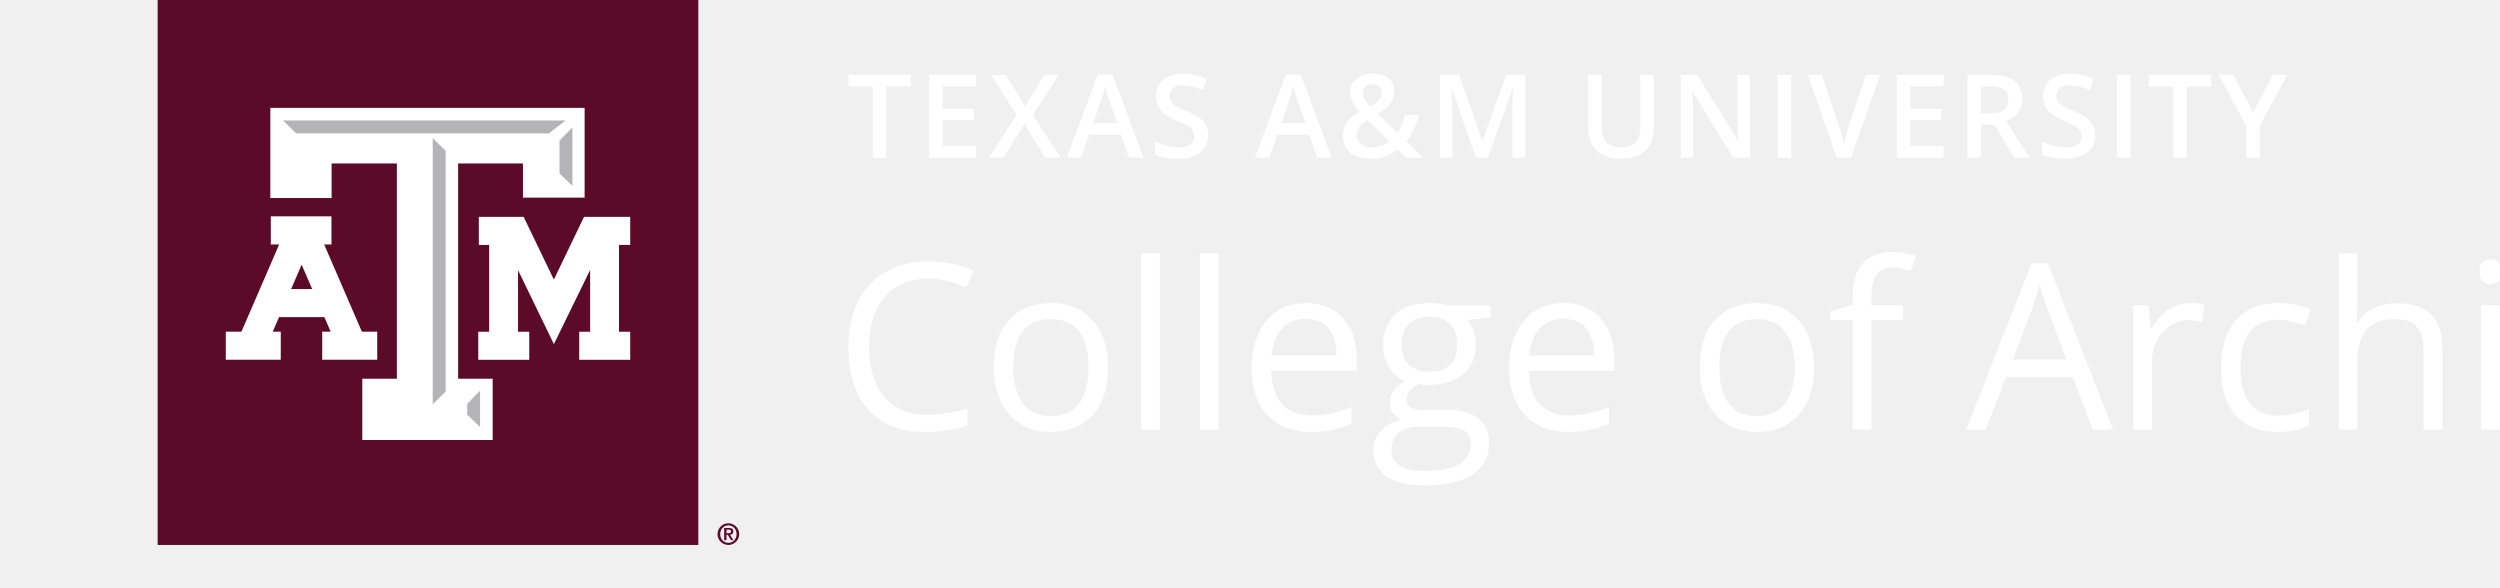
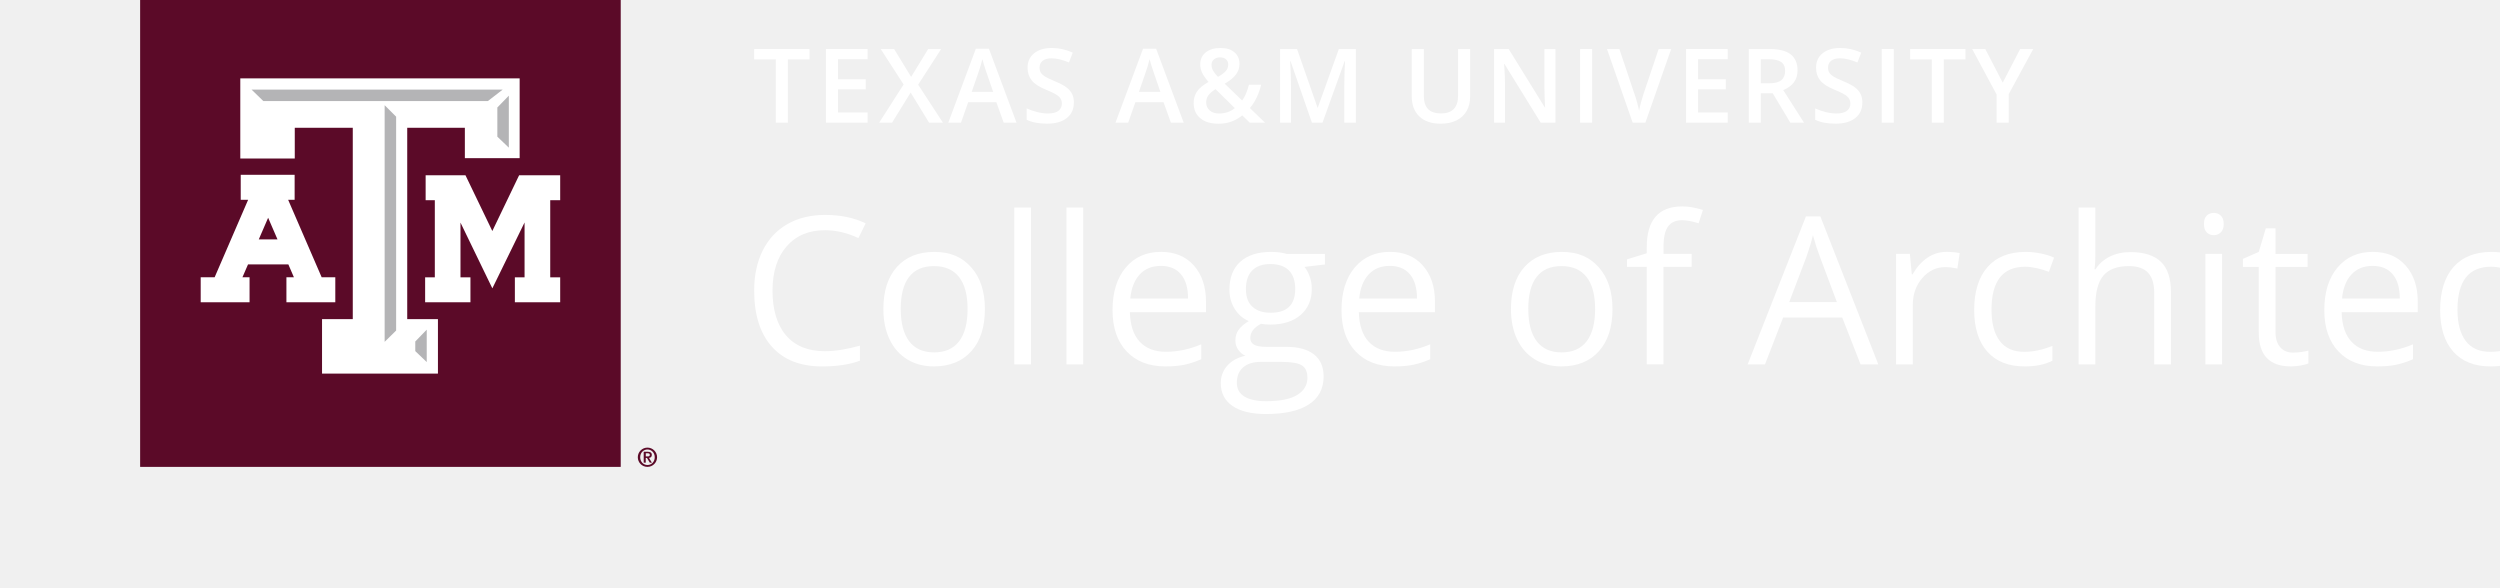
<svg xmlns="http://www.w3.org/2000/svg" version="1.1" viewBox="0 0 1490 350" preserveAspectRatio="xMidYMid meet">
  <defs>
    <style>
      .cls-1{fill:none;}
      .cls-2{fill:#5b0a28;}   /* 深栗色 */
      .cls-3{fill:#ffffff;}   /* 白 */
      .cls-4{fill:#b4b4b6;}   /* 灰 */
      .cls-5{clip-path:url(#clip);}
    </style>
    <clipPath id="clip">
      <rect class="cls-1" width="1490" height="350" />
    </clipPath>
  </defs>
-   <g transform="translate(0,-93.96) scale(1.8)">
+   <g transform="translate(0,-93.96) scale(1.6)">
    <rect class="cls-2" x="52.2" y="52.2" width="179.02" height="180.44" />
    <polygon class="cls-3" points="207.44 124.01 194.15 124.01 193.38 124.01 193.04 124.7 183.39 144.78 173.72 124.7 173.39 124.01 172.62 124.01 159.77 124.01 158.55 124.01 158.55 125.23 158.55 132.08 158.55 133.3 159.77 133.3 161.97 133.3 161.97 162.04 159.59 162.04 158.36 162.04 158.36 163.26 158.36 170.11 158.36 171.33 159.59 171.33 174.02 171.33 175.24 171.33 175.24 170.11 175.24 163.26 175.24 162.04 174.02 162.04 171.53 162.04 171.53 141.64 182.3 163.87 183.4 166.13 184.51 163.87 195.4 141.59 195.4 162.04 193.02 162.04 191.79 162.04 191.79 163.26 191.79 170.11 191.79 171.33 193.02 171.33 207.44 171.33 208.67 171.33 208.67 170.11 208.67 163.26 208.67 162.04 207.44 162.04 204.96 162.04 204.96 133.3 207.44 133.3 208.67 133.3 208.67 132.08 208.67 125.23 208.67 124.01 207.44 124.01" />
    <path class="cls-3" d="M123.65,162.01h-3.83l-12.49-28.87h2.42v-9.3h-20.08v9.3h2.76l-12.48,28.87h-5.19v9.3h18.2v-9.3h-2.65l2.08-4.8h15.02l2.07,4.8h-2.79v9.3h18.21v-9.3h-1.23ZM103.37,147.91h-6.98l3.49-8.07,3.49,8.07Z" />
    <polygon class="cls-3" points="192.17 87.92 90.92 87.92 89.51 87.92 89.51 89.32 89.51 116.37 89.51 117.77 90.92 117.77 108.4 117.77 109.8 117.77 109.8 116.37 109.8 106.32 131.41 106.32 131.41 177.6 121.35 177.6 119.96 177.6 119.96 179.01 119.96 196.5 119.96 197.89 121.35 197.89 161.73 197.89 163.13 197.89 163.13 196.5 163.13 179.01 163.13 177.6 161.73 177.6 151.69 177.6 151.69 106.32 173.16 106.32 173.16 116.24 173.16 117.64 174.57 117.64 192.17 117.64 193.57 117.64 193.57 116.24 193.57 89.32 193.57 87.92 192.17 87.92" />
    <polygon class="cls-4" points="154.69 185.93 158.96 181.52 158.96 193.6 154.69 189.51 154.69 185.93" />
    <polygon class="cls-4" points="147.56 181.85 143.28 186.06 143.28 97.92 147.56 102.19 147.56 181.85" />
    <polygon class="cls-4" points="98.09 96.37 93.69 92.09 187.27 92.09 181.73 96.37 98.09 96.37" />
    <polygon class="cls-4" points="189.54 113.73 185.26 109.64 185.26 98.76 189.54 94.36 189.54 113.73" />
    <g class="cls-5">
      <path class="cls-2" d="M237.58,229.05c0-1.98,1.61-3.59,3.59-3.59s3.59,1.61,3.59,3.59-1.61,3.59-3.59,3.59-3.59-1.61-3.59-3.59M243.89,229.05c0-1.68-1.21-2.89-2.71-2.89s-2.71,1.21-2.71,2.89,1.21,2.89,2.71,2.89,2.71-1.21,2.71-2.89M239.79,227h1.51c.97,0,1.5.34,1.5,1.19,0,.7-.4,1.03-1.06,1.09l1.09,1.78h-.78l-1.05-1.75h-.46v1.75h-.76v-4.06ZM240.55,228.74h.67c.45,0,.84-.06.84-.61,0-.48-.44-.56-.82-.56h-.68v1.16Z" />
      <polygon class="cls-3" points="293.48 104.42 288.99 104.42 288.99 80.84 280.92 80.84 280.92 76.99 301.54 76.99 301.54 80.84 293.48 80.84 293.48 104.42" />
      <polygon class="cls-3" points="323.18 104.42 307.67 104.42 307.67 76.99 323.18 76.99 323.18 80.78 312.15 80.78 312.15 88.25 322.49 88.25 322.49 92 312.15 92 312.15 100.62 323.18 100.62 323.18 104.42" />
      <polygon class="cls-3" points="351.24 104.42 346.08 104.42 339.22 93.2 332.29 104.42 327.49 104.42 336.59 90.2 328.07 76.99 333.06 76.99 339.4 87.37 345.75 76.99 350.58 76.99 342.01 90.27 351.24 104.42" />
      <path class="cls-3" d="M373.88,104.42l-2.74-7.62h-10.49l-2.68,7.62h-4.73l10.26-27.54h4.88l10.27,27.54h-4.77ZM369.95,92.94l-2.57-7.47c-.19-.5-.45-1.29-.78-2.36-.33-1.08-.56-1.86-.68-2.36-.34,1.54-.83,3.22-1.48,5.04l-2.48,7.15h7.99Z" />
      <path class="cls-3" d="M400.01,96.97c0,2.44-.88,4.35-2.65,5.74-1.76,1.39-4.2,2.08-7.3,2.08s-5.64-.48-7.62-1.45v-4.24c1.25.59,2.58,1.05,3.99,1.39,1.41.34,2.72.51,3.93.51,1.78,0,3.08-.34,3.93-1.01.85-.68,1.27-1.58,1.27-2.72,0-1.02-.39-1.9-1.16-2.61-.78-.71-2.38-1.56-4.8-2.53-2.5-1.01-4.26-2.17-5.29-3.47-1.02-1.3-1.54-2.87-1.54-4.69,0-2.29.81-4.09,2.44-5.4,1.63-1.31,3.81-1.97,6.55-1.97s5.24.57,7.84,1.73l-1.42,3.66c-2.44-1.02-4.62-1.54-6.53-1.54-1.45,0-2.55.31-3.3.95-.75.63-1.12,1.46-1.12,2.51,0,.71.15,1.32.45,1.83.3.51.79.99,1.48,1.44.69.45,1.92,1.04,3.71,1.78,2.01.84,3.49,1.62,4.43,2.35.94.72,1.63,1.54,2.07,2.46.44.91.66,1.99.66,3.23" />
      <path class="cls-3" d="M436.16,104.42l-2.74-7.62h-10.49l-2.68,7.62h-4.73l10.26-27.54h4.88l10.27,27.54h-4.77ZM432.24,92.94l-2.57-7.47c-.19-.5-.45-1.29-.78-2.36-.33-1.08-.56-1.86-.68-2.36-.34,1.54-.83,3.22-1.48,5.04l-2.48,7.15h7.99Z" />
      <path class="cls-3" d="M444.64,97.16c0-1.64.4-3.07,1.2-4.29.8-1.22,2.24-2.43,4.33-3.63-1.19-1.39-2-2.56-2.43-3.52-.43-.96-.65-1.95-.65-2.97,0-1.9.68-3.4,2.04-4.5,1.36-1.1,3.18-1.65,5.47-1.65s3.96.53,5.22,1.6c1.26,1.07,1.89,2.51,1.89,4.33,0,1.43-.42,2.72-1.27,3.88-.84,1.16-2.25,2.33-4.23,3.49l6.49,6.27c1.01-1.34,1.86-3.3,2.54-5.89h4.54c-.87,3.55-2.28,6.45-4.2,8.69l5.65,5.46h-5.68l-2.8-2.72c-1.28,1.03-2.64,1.8-4.08,2.32-1.45.52-3.04.78-4.79.78-2.88,0-5.14-.68-6.77-2.05s-2.46-3.23-2.46-5.59M454.1,101.01c2.29,0,4.24-.67,5.87-2.01l-7.18-7.07c-1.33.85-2.24,1.65-2.74,2.4-.5.74-.75,1.59-.75,2.54,0,1.22.43,2.22,1.3,2.99.87.77,2.04,1.15,3.5,1.15M451.3,82.9c0,.79.21,1.53.63,2.23.42.7,1.01,1.45,1.76,2.23,1.41-.8,2.4-1.55,2.97-2.24.57-.69.85-1.47.85-2.34,0-.81-.27-1.46-.82-1.95-.54-.49-1.27-.73-2.17-.73-.99,0-1.77.26-2.35.76-.59.51-.88,1.18-.88,2.04" />
      <path class="cls-3" d="M488.69,104.42l-7.96-22.91h-.15c.21,3.4.32,6.59.32,9.57v13.34h-4.07v-27.43h6.32l7.62,21.82h.11l7.84-21.82h6.34v27.43h-4.32v-13.56c0-1.36.04-3.14.1-5.33.07-2.19.13-3.51.18-3.98h-.15l-8.24,22.87h-3.96Z" />
      <path class="cls-3" d="M547.62,76.99v17.75c0,2.03-.43,3.8-1.3,5.32-.87,1.52-2.13,2.69-3.77,3.51-1.65.82-3.61,1.23-5.9,1.23-3.4,0-6.05-.9-7.94-2.7-1.89-1.8-2.83-4.28-2.83-7.43v-17.67h4.5v17.35c0,2.26.52,3.94,1.58,5.01,1.05,1.07,2.66,1.61,4.84,1.61,4.23,0,6.34-2.22,6.34-6.66v-17.32h4.48Z" />
      <path class="cls-3" d="M579.41,104.42h-5.5l-13.49-21.86h-.15l.09,1.22c.18,2.33.26,4.45.26,6.38v14.26h-4.07v-27.43h5.44l13.45,21.75h.11c-.02-.29-.07-1.34-.15-3.14-.07-1.81-.11-3.22-.11-4.23v-14.37h4.11v27.43Z" />
      <rect class="cls-3" x="588.58" y="76.99" width="4.48" height="27.43" />
      <path class="cls-3" d="M617.86,76.99h4.65l-9.61,27.43h-4.73l-9.57-27.43h4.62l5.72,17.05c.3.81.62,1.86.96,3.14.34,1.28.56,2.24.66,2.86.16-.95.41-2.05.75-3.3.34-1.25.61-2.18.82-2.78l5.72-16.98Z" />
      <polygon class="cls-3" points="643.57 104.42 628.05 104.42 628.05 76.99 643.57 76.99 643.57 80.78 632.53 80.78 632.53 88.25 642.87 88.25 642.87 92 632.53 92 632.53 100.62 643.57 100.62 643.57 104.42" />
      <path class="cls-3" d="M655.9,93.46v10.96h-4.48v-27.43h7.75c3.54,0,6.16.66,7.86,1.99,1.7,1.32,2.55,3.33,2.55,6,0,3.42-1.78,5.85-5.33,7.3l7.75,12.14h-5.1l-6.57-10.96h-4.43ZM655.9,89.75h3.11c2.09,0,3.6-.39,4.54-1.16.94-.78,1.41-1.93,1.41-3.45s-.51-2.67-1.52-3.34c-1.01-.68-2.54-1.01-4.58-1.01h-2.96v8.97Z" />
      <path class="cls-3" d="M693.72,96.97c0,2.44-.88,4.35-2.65,5.74-1.76,1.39-4.2,2.08-7.3,2.08s-5.64-.48-7.62-1.45v-4.24c1.25.59,2.58,1.05,3.99,1.39,1.41.34,2.72.51,3.93.51,1.78,0,3.08-.34,3.93-1.01.85-.68,1.27-1.58,1.27-2.72,0-1.02-.39-1.9-1.16-2.61-.78-.71-2.38-1.56-4.8-2.53-2.5-1.01-4.27-2.17-5.29-3.47-1.02-1.3-1.54-2.87-1.54-4.69,0-2.29.81-4.09,2.44-5.4,1.63-1.31,3.81-1.97,6.55-1.97s5.24.57,7.84,1.73l-1.42,3.66c-2.44-1.02-4.62-1.54-6.53-1.54-1.45,0-2.55.31-3.3.95-.75.63-1.12,1.46-1.12,2.51,0,.71.15,1.32.45,1.83.3.51.79.99,1.48,1.44.69.45,1.92,1.04,3.71,1.78,2.01.84,3.49,1.62,4.43,2.35.94.72,1.63,1.54,2.07,2.46.44.91.66,1.99.66,3.23" />
      <rect class="cls-3" x="700.95" y="76.99" width="4.48" height="27.43" />
      <polygon class="cls-3" points="724.07 104.42 719.59 104.42 719.59 80.84 711.52 80.84 711.52 76.99 732.14 76.99 732.14 80.84 724.07 80.84 724.07 104.42" />
      <polygon class="cls-3" points="746.01 89.51 752.51 76.99 757.38 76.99 748.25 93.79 748.25 104.42 743.74 104.42 743.74 93.94 734.64 76.99 739.52 76.99 746.01 89.51" />
      <path class="cls-3" d="M307.29,144.48c-6.03,0-10.8,2.01-14.29,6.03-3.49,4.02-5.24,9.52-5.24,16.51s1.68,12.74,5.05,16.65c3.37,3.92,8.17,5.88,14.4,5.88,3.83,0,8.2-.69,13.11-2.07v5.6c-3.81,1.43-8.5,2.14-14.08,2.14-8.09,0-14.33-2.45-18.72-7.36-4.39-4.91-6.59-11.88-6.59-20.92,0-5.66,1.06-10.61,3.17-14.87,2.12-4.26,5.17-7.54,9.16-9.84,3.99-2.3,8.69-3.45,14.1-3.45,5.76,0,10.79,1.05,15.1,3.15l-2.7,5.48c-4.15-1.95-8.31-2.93-12.47-2.93" />
      <path class="cls-3" d="M366.88,173.84c0,6.71-1.69,11.95-5.07,15.72-3.38,3.77-8.05,5.65-14.01,5.65-3.68,0-6.95-.86-9.8-2.59-2.86-1.73-5.06-4.21-6.61-7.43-1.55-3.23-2.33-7.01-2.33-11.34,0-6.71,1.68-11.94,5.03-15.68,3.35-3.74,8.01-5.61,13.97-5.61s10.33,1.92,13.73,5.75c3.39,3.83,5.09,9.01,5.09,15.55M335.53,173.84c0,5.26,1.05,9.26,3.15,12.02,2.1,2.75,5.19,4.13,9.28,4.13s7.18-1.37,9.29-4.11c2.11-2.74,3.17-6.75,3.17-12.04s-1.06-9.21-3.17-11.92c-2.12-2.72-5.24-4.07-9.37-4.07s-7.16,1.34-9.24,4.02c-2.08,2.68-3.12,6.67-3.12,11.98" />
      <rect class="cls-3" x="377.81" y="136.03" width="6.23" height="58.43" />
      <rect class="cls-3" x="397.26" y="136.03" width="6.23" height="58.43" />
      <path class="cls-3" d="M434.1,195.21c-6.08,0-10.88-1.85-14.4-5.56-3.52-3.71-5.28-8.85-5.28-15.43s1.63-11.9,4.9-15.81c3.27-3.91,7.65-5.86,13.16-5.86,5.16,0,9.24,1.7,12.24,5.09,3.01,3.39,4.51,7.87,4.51,13.43v3.94h-28.35c.12,4.83,1.34,8.5,3.66,11,2.32,2.5,5.58,3.75,9.78,3.75,4.43,0,8.81-.93,13.14-2.78v5.56c-2.2.95-4.29,1.63-6.25,2.05-1.97.41-4.34.62-7.12.62M432.41,157.77c-3.31,0-5.94,1.08-7.9,3.23-1.97,2.15-3.12,5.13-3.48,8.94h21.52c0-3.93-.88-6.94-2.63-9.03-1.75-2.09-4.26-3.14-7.51-3.14" />
      <path class="cls-3" d="M493.55,153.3v3.94l-7.62.9c.7.88,1.33,2.02,1.88,3.44.55,1.41.83,3.01.83,4.79,0,4.03-1.38,7.25-4.13,9.65s-6.54,3.61-11.34,3.61c-1.23,0-2.38-.1-3.45-.3-2.65,1.4-3.98,3.17-3.98,5.29,0,1.13.46,1.96,1.39,2.5.93.54,2.52.81,4.77.81h7.29c4.46,0,7.88.94,10.27,2.82s3.59,4.61,3.59,8.19c0,4.56-1.83,8.03-5.48,10.42-3.66,2.39-8.99,3.59-16,3.59-5.38,0-9.53-1-12.45-3-2.92-2-4.38-4.83-4.38-8.49,0-2.5.8-4.67,2.4-6.5,1.6-1.83,3.85-3.07,6.76-3.72-1.05-.48-1.93-1.21-2.65-2.22-.71-1-1.07-2.17-1.07-3.49,0-1.5.4-2.82,1.2-3.94.8-1.13,2.07-2.22,3.79-3.27-2.13-.88-3.86-2.37-5.2-4.47-1.34-2.1-2.01-4.51-2.01-7.21,0-4.5,1.35-7.98,4.06-10.42,2.7-2.44,6.53-3.66,11.49-3.66,2.15,0,4.09.25,5.82.75h14.23ZM460.73,201.37c0,2.23.94,3.92,2.82,5.07,1.88,1.15,4.57,1.73,8.07,1.73,5.23,0,9.11-.78,11.62-2.35,2.52-1.56,3.77-3.69,3.77-6.36,0-2.23-.69-3.77-2.07-4.64-1.38-.86-3.97-1.3-7.77-1.3h-7.47c-2.83,0-5.03.68-6.61,2.03-1.58,1.35-2.37,3.29-2.37,5.82M464.11,166.48c0,2.88.81,5.06,2.44,6.53,1.63,1.48,3.89,2.21,6.8,2.21,6.08,0,9.12-2.95,9.12-8.86s-3.08-9.28-9.24-9.28c-2.93,0-5.18.79-6.76,2.37-1.58,1.58-2.37,3.92-2.37,7.02" />
      <path class="cls-3" d="M519.38,195.21c-6.08,0-10.88-1.85-14.4-5.56s-5.27-8.85-5.27-15.43,1.63-11.9,4.9-15.81c3.27-3.91,7.65-5.86,13.16-5.86,5.16,0,9.24,1.7,12.24,5.09,3,3.39,4.51,7.87,4.51,13.43v3.94h-28.35c.12,4.83,1.35,8.5,3.66,11,2.32,2.5,5.58,3.75,9.78,3.75,4.43,0,8.81-.93,13.14-2.78v5.56c-2.2.95-4.29,1.63-6.25,2.05-1.97.41-4.34.62-7.12.62M517.69,157.77c-3.31,0-5.94,1.08-7.91,3.23-1.96,2.15-3.12,5.13-3.47,8.94h21.52c0-3.93-.88-6.94-2.63-9.03-1.75-2.09-4.26-3.14-7.51-3.14" />
      <path class="cls-3" d="M600.65,173.84c0,6.71-1.69,11.95-5.07,15.72-3.38,3.77-8.05,5.65-14.01,5.65-3.68,0-6.95-.86-9.8-2.59-2.85-1.73-5.06-4.21-6.61-7.43-1.55-3.23-2.33-7.01-2.33-11.34,0-6.71,1.68-11.94,5.03-15.68,3.35-3.74,8.01-5.61,13.97-5.61s10.33,1.92,13.73,5.75c3.39,3.83,5.09,9.01,5.09,15.55M569.29,173.84c0,5.26,1.05,9.26,3.15,12.02,2.1,2.75,5.2,4.13,9.28,4.13s7.18-1.37,9.29-4.11c2.11-2.74,3.17-6.75,3.17-12.04s-1.06-9.21-3.17-11.92c-2.12-2.72-5.24-4.07-9.37-4.07s-7.16,1.34-9.24,4.02c-2.08,2.68-3.12,6.67-3.12,11.98" />
      <path class="cls-3" d="M630.13,158.14h-10.48v36.31h-6.23v-36.31h-7.36v-2.82l7.36-2.25v-2.29c0-10.12,4.42-15.17,13.26-15.17,2.18,0,4.73.44,7.66,1.31l-1.61,4.99c-2.41-.78-4.46-1.16-6.16-1.16-2.35,0-4.09.78-5.22,2.35-1.13,1.56-1.69,4.07-1.69,7.53v2.67h10.48v4.84Z" />
      <path class="cls-3" d="M693.06,194.46l-6.83-17.46h-22.01l-6.76,17.46h-6.46l21.71-55.13h5.37l21.59,55.13h-6.61ZM684.24,171.25l-6.38-17.01c-.83-2.15-1.68-4.79-2.55-7.92-.55,2.4-1.34,5.04-2.36,7.92l-6.46,17.01h17.76Z" />
      <path class="cls-3" d="M725.06,152.55c1.83,0,3.47.15,4.92.45l-.86,5.78c-1.7-.38-3.21-.56-4.51-.56-3.33,0-6.18,1.35-8.54,4.06-2.37,2.7-3.55,6.07-3.55,10.1v22.08h-6.23v-41.16h5.14l.71,7.62h.3c1.53-2.68,3.37-4.74,5.52-6.19,2.15-1.45,4.52-2.18,7.1-2.18" />
      <path class="cls-3" d="M754.12,195.21c-5.96,0-10.57-1.83-13.84-5.5-3.27-3.67-4.9-8.85-4.9-15.56s1.66-12.2,4.98-15.96c3.32-3.75,8.04-5.63,14.18-5.63,1.98,0,3.96.21,5.93.64,1.98.43,3.53.93,4.66,1.5l-1.92,5.29c-1.38-.55-2.88-1.01-4.51-1.37-1.63-.36-3.07-.54-4.32-.54-8.36,0-12.54,5.33-12.54,16,0,5.06,1.02,8.94,3.06,11.64,2.04,2.7,5.06,4.06,9.07,4.06,3.43,0,6.95-.74,10.55-2.22v5.52c-2.75,1.43-6.22,2.14-10.4,2.14" />
      <path class="cls-3" d="M802.45,194.46v-26.62c0-3.35-.77-5.86-2.29-7.51-1.53-1.65-3.92-2.48-7.17-2.48-4.33,0-7.49,1.18-9.48,3.53-1.99,2.35-2.99,6.21-2.99,11.57v21.52h-6.23v-58.43h6.23v17.69c0,2.13-.1,3.89-.3,5.29h.38c1.23-1.98,2.97-3.54,5.24-4.68,2.26-1.14,4.85-1.71,7.75-1.71,5.03,0,8.81,1.2,11.32,3.59,2.52,2.39,3.77,6.19,3.77,11.4v26.85h-6.23Z" />
      <path class="cls-3" d="M820.97,142.15c0-1.43.35-2.47,1.05-3.13.7-.66,1.58-.99,2.63-.99s1.86.34,2.59,1.01c.73.68,1.09,1.71,1.09,3.12s-.36,2.45-1.09,3.14c-.73.69-1.59,1.03-2.59,1.03-1.05,0-1.93-.34-2.63-1.03-.7-.69-1.05-1.73-1.05-3.14M827.73,194.46h-6.23v-41.16h6.23v41.16Z" />
      <path class="cls-3" d="M854.24,190.06c1.1,0,2.17-.08,3.19-.24,1.03-.16,1.84-.33,2.44-.51v4.77c-.68.33-1.67.59-2.99.81-1.31.21-2.5.32-3.55.32-7.96,0-11.94-4.19-11.94-12.58v-24.48h-5.9v-3l5.9-2.59,2.63-8.79h3.61v9.54h11.94v4.85h-11.94v24.22c0,2.48.59,4.38,1.76,5.71,1.18,1.33,2.79,1.99,4.84,1.99" />
      <path class="cls-3" d="M885.48,195.21c-6.08,0-10.88-1.85-14.4-5.56-3.52-3.71-5.28-8.85-5.28-15.43s1.63-11.9,4.9-15.81c3.27-3.91,7.65-5.86,13.16-5.86,5.16,0,9.24,1.7,12.24,5.09,3.01,3.39,4.51,7.87,4.51,13.43v3.94h-28.35c.12,4.83,1.35,8.5,3.66,11,2.31,2.5,5.58,3.75,9.78,3.75,4.43,0,8.81-.93,13.14-2.78v5.56c-2.2.95-4.29,1.63-6.25,2.05-1.97.41-4.34.62-7.12.62M883.79,157.77c-3.31,0-5.94,1.08-7.91,3.23-1.97,2.15-3.12,5.13-3.47,8.94h21.52c0-3.93-.88-6.94-2.63-9.03-1.75-2.09-4.26-3.14-7.51-3.14" />
      <path class="cls-3" d="M927.69,195.21c-5.96,0-10.57-1.83-13.84-5.5-3.27-3.67-4.9-8.85-4.9-15.56s1.66-12.2,4.98-15.96c3.32-3.75,8.04-5.63,14.18-5.63,1.98,0,3.96.21,5.93.64,1.98.43,3.53.93,4.66,1.5l-1.92,5.29c-1.38-.55-2.88-1.01-4.51-1.37-1.63-.36-3.07-.54-4.32-.54-8.36,0-12.54,5.33-12.54,16,0,5.06,1.02,8.94,3.06,11.64,2.04,2.7,5.06,4.06,9.07,4.06,3.43,0,6.95-.74,10.55-2.22v5.52c-2.75,1.43-6.22,2.14-10.4,2.14" />
      <path class="cls-3" d="M961.15,190.06c1.1,0,2.17-.08,3.19-.24,1.03-.16,1.84-.33,2.44-.51v4.77c-.68.33-1.67.59-2.99.81-1.31.21-2.5.32-3.55.32-7.96,0-11.94-4.19-11.94-12.58v-24.48h-5.9v-3l5.9-2.59,2.63-8.79h3.61v9.54h11.94v4.85h-11.94v24.22c0,2.48.59,4.38,1.76,5.71,1.18,1.33,2.79,1.99,4.84,1.99" />
      <path class="cls-3" d="M980.87,153.3v26.7c0,3.36.76,5.86,2.29,7.51,1.53,1.65,3.92,2.48,7.17,2.48,4.31,0,7.45-1.18,9.44-3.53,1.99-2.35,2.99-6.2,2.99-11.53v-21.63h6.23v41.16h-5.14l-.9-5.52h-.34c-1.28,2.03-3.05,3.58-5.31,4.66-2.27,1.08-4.85,1.62-7.75,1.62-5.01,0-8.76-1.19-11.25-3.57-2.49-2.38-3.74-6.18-3.74-11.42v-26.93h6.31Z" />
      <path class="cls-3" d="M1040.99,152.55c1.83,0,3.47.15,4.92.45l-.86,5.78c-1.7-.38-3.2-.56-4.51-.56-3.33,0-6.18,1.35-8.54,4.06-2.37,2.7-3.55,6.07-3.55,10.1v22.08h-6.23v-41.16h5.14l.71,7.62h.3c1.53-2.68,3.37-4.74,5.52-6.19,2.15-1.45,4.52-2.18,7.1-2.18" />
      <path class="cls-3" d="M1070.99,195.21c-6.08,0-10.88-1.85-14.4-5.56s-5.28-8.85-5.28-15.43,1.63-11.9,4.9-15.81c3.27-3.91,7.65-5.86,13.16-5.86,5.16,0,9.24,1.7,12.24,5.09,3.01,3.39,4.51,7.87,4.51,13.43v3.94h-28.35c.12,4.83,1.34,8.5,3.66,11,2.31,2.5,5.58,3.75,9.78,3.75,4.43,0,8.81-.93,13.14-2.78v5.56c-2.2.95-4.29,1.63-6.25,2.05-1.97.41-4.34.62-7.12.62M1069.3,157.77c-3.31,0-5.94,1.08-7.91,3.23-1.97,2.15-3.12,5.13-3.47,8.94h21.52c0-3.93-.88-6.94-2.63-9.03-1.75-2.09-4.26-3.14-7.51-3.14" />
    </g>
  </g>
</svg>
